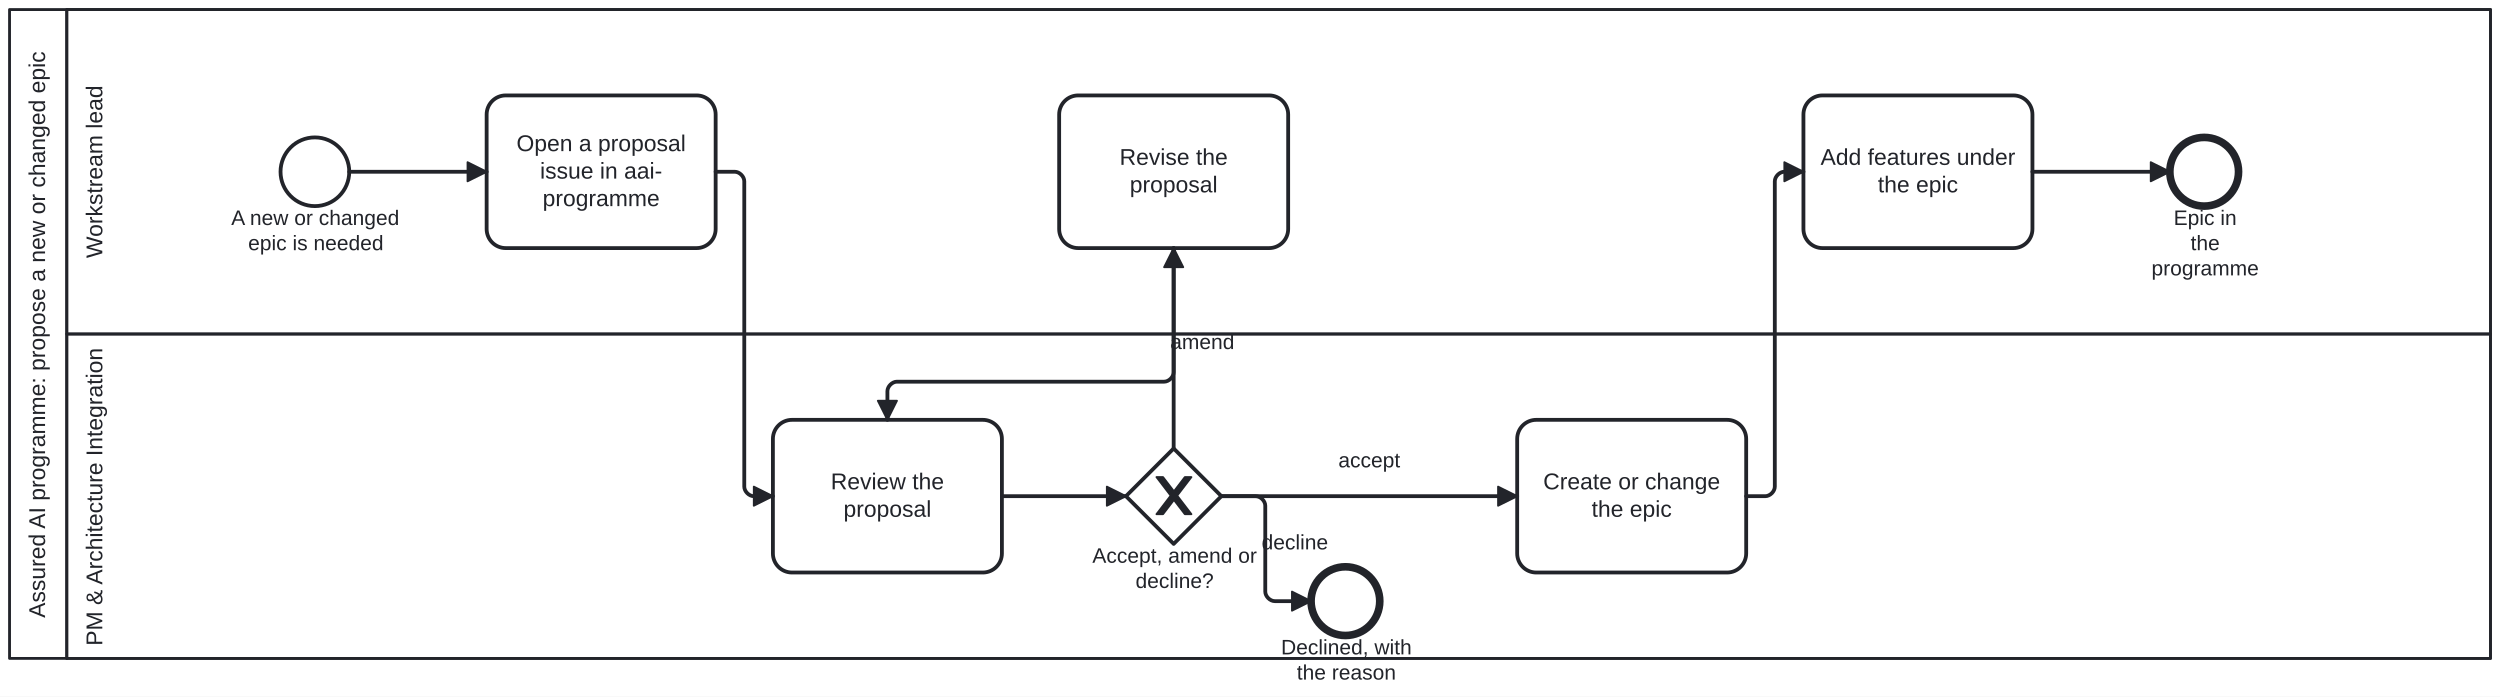
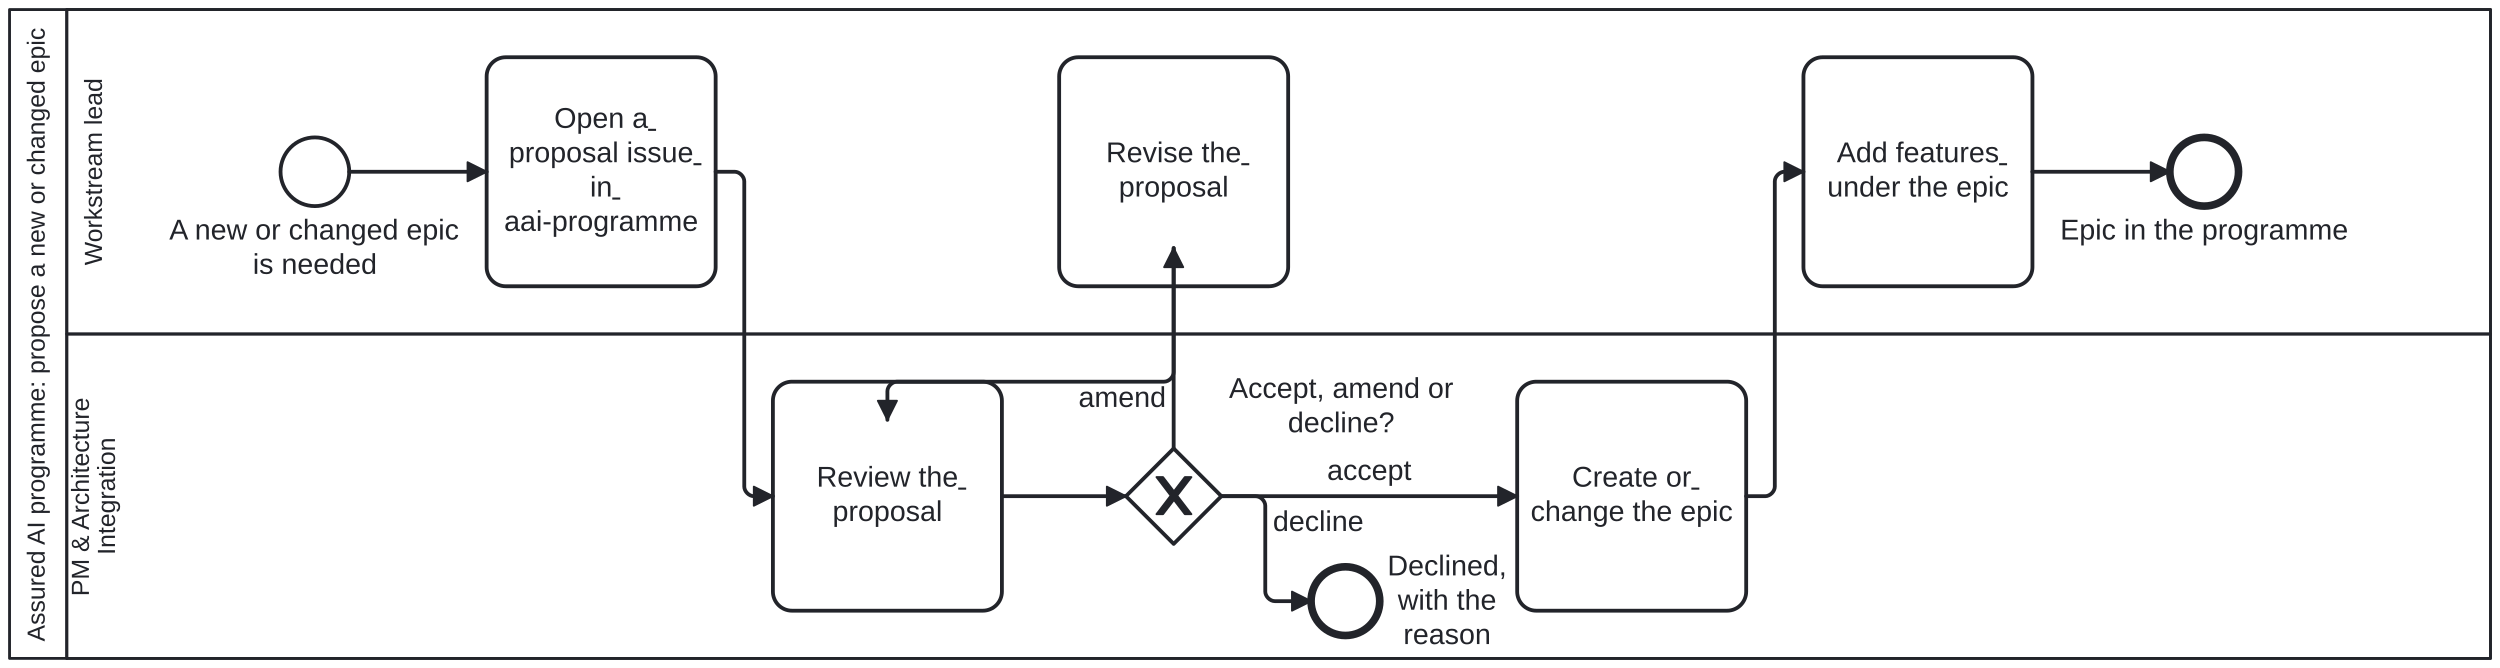
- <svg xmlns="http://www.w3.org/2000/svg" width="100%" style="max-width:100%;height:auto" viewBox="155 75 1310 365" version="1.1">
-   <rect x="155" y="75" width="1310" height="365" fill="#ffffff" />
+ <svg xmlns="http://www.w3.org/2000/svg" width="100%" style="max-width:100%;height:auto" viewBox="155 75 1310 350" version="1.1">
+   <style>.fa-task-link,.fa-subprocess-link{cursor:pointer}.fa-task-link text{text-decoration:underline}.fa-task-link:focus-visible,.fa-subprocess-link:focus-visible{outline:2px solid #2563eb;outline-offset:2px}.fa-subprocess-link:hover rect:not(.fa-link-hit),.fa-subprocess-link:focus-visible rect:not(.fa-link-hit){stroke-width:2.5px}</style>
+   <rect x="155" y="75" width="1310" height="350" fill="#ffffff" />
  <g class="djs-group">
    <g class="djs-element djs-shape" data-element-id="Participant_AAI_Epic" style="display: block;" transform="matrix(1 0 0 1 160 80)">
      <g class="djs-visual">
        <rect x="0" y="0" width="1300" height="340" rx="0" ry="0" style="stroke-linecap: round; stroke-linejoin: round; stroke: rgb(34, 36, 42); stroke-width: 1.5px; fill: white; fill-opacity: 0.95;" />
        <path style="fill: none; stroke-linecap: round; stroke-linejoin: round; stroke: rgb(34, 36, 42); stroke-width: 1.5px;" d="M30,0L30,340" />
-         <text lineHeight="1.2" class="djs-label" style="font-family: Arial, sans-serif; font-size: 12px; font-weight: normal; fill: rgb(34, 36, 42);" transform="matrix(-1.83697e-16 -1 1 -1.83697e-16 0 340)">
-           <tspan x="21.251" y="18.6">Assured AI programme: propose a new or changed epic</tspan>
+         <text lineHeight="1.05" class="djs-label" transform="matrix(-1.83697e-16 -1 1 -1.83697e-16 0 340)" style="font-family: Arial, sans-serif; font-size: 13px; font-weight: normal; fill: rgb(34, 36, 42);">
+           <tspan x="8.855" y="18.413">Assured AI programme: propose a new or changed epic</tspan>
        </text>
      </g>
      <rect class="djs-hit djs-hit-all" x="0" y="0" width="1300" height="340" style="fill: none; stroke-opacity: 0; stroke: white; stroke-width: 15px;" />
    </g>
    <g class="djs-children">
      <g class="djs-group">
        <g class="djs-element djs-shape" data-element-id="Lane_PM" style="display: block;" transform="matrix(1 0 0 1 190 250)">
          <g class="djs-visual">
            <rect x="0" y="0" width="1270" height="170" rx="0" ry="0" style="stroke-linecap: round; stroke-linejoin: round; stroke: rgb(34, 36, 42); stroke-width: 1.5px; fill: white; fill-opacity: 0.25;" />
-             <text lineHeight="1.2" class="djs-label" style="font-family: Arial, sans-serif; font-size: 12px; font-weight: normal; fill: rgb(34, 36, 42);" transform="matrix(-1.83697e-16 -1 1 -1.83697e-16 0 170)">
-               <tspan x="6.631" y="18.6">PM &amp; Architecture Integration</tspan>
+             <text lineHeight="1.05" class="djs-label" transform="matrix(-1.83697e-16 -1 1 -1.83697e-16 0 170)" style="font-family: Arial, sans-serif; font-size: 13px; font-weight: normal; fill: rgb(34, 36, 42);">
+               <tspan x="32.622" y="11.588">PM &amp; Architecture</tspan>
+               <tspan x="54.284" y="25.238">Integration</tspan>
            </text>
          </g>
          <rect class="djs-hit djs-hit-all" x="0" y="0" width="1270" height="170" style="fill: none; stroke-opacity: 0; stroke: white; stroke-width: 15px;" />
        </g>
      </g>
      <g class="djs-group">
        <g class="djs-element djs-shape" data-element-id="Lane_Lead" style="display: block;" transform="matrix(1 0 0 1 190 80)">
          <g class="djs-visual">
            <rect x="0" y="0" width="1270" height="170" rx="0" ry="0" style="stroke-linecap: round; stroke-linejoin: round; stroke: rgb(34, 36, 42); stroke-width: 1.5px; fill: white; fill-opacity: 0.25;" />
-             <text lineHeight="1.2" class="djs-label" style="font-family: Arial, sans-serif; font-size: 12px; font-weight: normal; fill: rgb(34, 36, 42);" transform="matrix(-1.83697e-16 -1 1 -1.83697e-16 0 170)">
-               <tspan x="39.763" y="18.6">Workstream lead</tspan>
+             <text lineHeight="1.05" class="djs-label" transform="matrix(-1.83697e-16 -1 1 -1.83697e-16 0 170)" style="font-family: Arial, sans-serif; font-size: 13px; font-weight: normal; fill: rgb(34, 36, 42);">
+               <tspan x="35.993" y="18.413">Workstream lead</tspan>
            </text>
          </g>
          <rect class="djs-hit djs-hit-all" x="0" y="0" width="1270" height="170" style="fill: none; stroke-opacity: 0; stroke: white; stroke-width: 15px;" />
        </g>
      </g>
      <g class="djs-group">
        <g class="djs-element djs-shape" data-element-id="Start_AAI_Epic" style="display: block;" transform="matrix(1 0 0 1 302 147)">
          <g class="djs-visual">
            <circle cx="18" cy="18" r="18" style="stroke-linecap: round; stroke-linejoin: round; stroke: rgb(34, 36, 42); stroke-width: 2px; fill: white; fill-opacity: 0.95;" />
          </g>
          <rect class="djs-hit djs-hit-all" x="0" y="0" width="36" height="36" style="fill: none; stroke-opacity: 0; stroke: white; stroke-width: 15px;" />
        </g>
      </g>
      <g class="djs-group">
-         <g class="djs-element djs-shape" data-element-id="Start_AAI_Epic_label" style="display: block;" transform="matrix(1 0 0 1 276 183)">
-           <g class="djs-visual">
-             <text lineHeight="1.2" class="djs-label" style="font-family: Arial, sans-serif; font-size: 11px; font-weight: normal; fill: rgb(34, 36, 42);">
-               <tspan x="0.164" y="9.9">A new or changed</tspan>
-               <tspan x="9.029" y="23.1">epic is needed</tspan>
-             </text>
-           </g>
-           <rect class="djs-hit djs-hit-all" x="0" y="0" width="89" height="27" style="fill: none; stroke-opacity: 0; stroke: white; stroke-width: 15px;" />
-         </g>
-       </g>
-       <g class="djs-group">
-         <g class="djs-element djs-shape" data-element-id="A_Propose" style="display: block;" transform="matrix(1 0 0 1 410 125)">
-           <g class="djs-visual">
-             <rect x="0" y="0" width="120" height="80" rx="10" ry="10" style="stroke-linecap: round; stroke-linejoin: round; stroke: rgb(34, 36, 42); stroke-width: 2px; fill: white; fill-opacity: 0.95;" />
-             <text lineHeight="1.2" class="djs-label" style="font-family: Arial, sans-serif; font-size: 12px; font-weight: normal; fill: rgb(34, 36, 42);">
-               <tspan x="15.636" y="29.2">Open a proposal </tspan>
-               <tspan x="27.984" y="43.6">issue in aai-</tspan>
-               <tspan x="29.323" y="58">programme</tspan>
-             </text>
-           </g>
-           <rect class="djs-hit djs-hit-all" x="0" y="0" width="120" height="80" style="fill: none; stroke-opacity: 0; stroke: white; stroke-width: 15px;" />
-         </g>
-       </g>
-       <g class="djs-group">
-         <g class="djs-element djs-shape" data-element-id="A_Review" style="display: block;" transform="matrix(1 0 0 1 560 295)">
-           <g class="djs-visual">
-             <rect x="0" y="0" width="120" height="80" rx="10" ry="10" style="stroke-linecap: round; stroke-linejoin: round; stroke: rgb(34, 36, 42); stroke-width: 2px; fill: white; fill-opacity: 0.95;" />
-             <text lineHeight="1.2" class="djs-label" style="font-family: Arial, sans-serif; font-size: 12px; font-weight: normal; fill: rgb(34, 36, 42);">
-               <tspan x="30.319" y="36.4">Review the </tspan>
-               <tspan x="36.984" y="50.8">proposal</tspan>
-             </text>
-           </g>
-           <rect class="djs-hit djs-hit-all" x="0" y="0" width="120" height="80" style="fill: none; stroke-opacity: 0; stroke: white; stroke-width: 15px;" />
+         <g class="djs-element djs-shape" data-element-id="Start_AAI_Epic_label" style="display: block;" transform="matrix(1 0 0 1 224.1094 187)">
+           <g class="djs-visual">
+             <text lineHeight="1.2" class="djs-label" style="font-family: Arial, sans-serif; font-size: 15px; font-weight: normal; fill: rgb(34, 36, 42);">
+               <tspan x="19.591" y="13.5">A new or changed epic</tspan>
+               <tspan x="63.364" y="31.5">is needed</tspan>
+             </text>
+           </g>
+           <rect class="djs-hit djs-hit-all" x="0" y="0" width="191.781" height="36" style="fill: none; stroke-opacity: 0; stroke: white; stroke-width: 15px;" />
+         </g>
+       </g>
+       <g class="djs-group">
+         <g class="djs-element djs-shape" data-element-id="A_Propose" style="display: block;" transform="matrix(1 0 0 1 410 105)">
+           <g class="djs-visual">
+             <rect x="0" y="0" width="120" height="120" rx="10" ry="10" style="stroke-linecap: round; stroke-linejoin: round; stroke: rgb(34, 36, 42); stroke-width: 2px; fill: white; fill-opacity: 0.95;" />
+             <a class="fa-task-link" href="../../../en/cat-harness/processes/epic-proposal.html#step-A_Propose" target="_top" aria-label="Open step: Open a proposal issue in aai-programme">
+               <text lineHeight="1.2" class="djs-label" transform="translate(0 23.5)" style="font-family: Arial, sans-serif; font-size: 15px; font-weight: normal; fill: rgb(34, 36, 42);">
+                 <tspan x="35.398" y="13.5">Open a</tspan>
+                 <tspan x="11.638" y="31.5">proposal issue</tspan>
+                 <tspan x="54.163" y="49.5">in</tspan>
+                 <tspan x="9.148" y="67.5">aai-programme</tspan>
+               </text>
+             </a>
+           </g>
+           <rect class="djs-hit djs-hit-all" x="0" y="0" width="120" height="120" style="fill: none; stroke-opacity: 0; stroke: white; stroke-width: 15px;" />
+         </g>
+       </g>
+       <g class="djs-group">
+         <g class="djs-element djs-shape" data-element-id="A_Review" style="display: block;" transform="matrix(1 0 0 1 560 275)">
+           <g class="djs-visual">
+             <rect x="0" y="0" width="120" height="120" rx="10" ry="10" style="stroke-linecap: round; stroke-linejoin: round; stroke: rgb(34, 36, 42); stroke-width: 2px; fill: white; fill-opacity: 0.95;" />
+             <a class="fa-task-link" href="../../../en/cat-harness/processes/epic-proposal.html#step-A_Review" target="_top" aria-label="Open step: Review the proposal">
+               <text lineHeight="1.2" class="djs-label" transform="translate(0 41.5)" style="font-family: Arial, sans-serif; font-size: 15px; font-weight: normal; fill: rgb(34, 36, 42);">
+                 <tspan x="22.899" y="13.5">Review the</tspan>
+                 <tspan x="31.23" y="31.5">proposal</tspan>
+               </text>
+             </a>
+           </g>
+           <rect class="djs-hit djs-hit-all" x="0" y="0" width="120" height="120" style="fill: none; stroke-opacity: 0; stroke: white; stroke-width: 15px;" />
        </g>
      </g>
      <g class="djs-group">
        <g class="djs-element djs-shape" data-element-id="GW_Decision" style="display: block;" transform="matrix(1 0 0 1 745 310)">
          <g class="djs-visual">
            <polygon points="25,0 50,25 25,50 0,25" style="stroke-linecap: round; stroke-linejoin: round; stroke: rgb(34, 36, 42); stroke-width: 2px; fill: white; fill-opacity: 0.95;" />
            <path d="m 16,15 7.429,9.714 -7.429,9.714 3.429,0 5.714,-7.464 5.714,7.464 3.429,0 -7.429,-9.714 7.429,-9.714 -3.429,0 -5.714,7.464 -5.714,-7.464 -3.429,0 z" style="fill: rgb(34, 36, 42); stroke-linecap: round; stroke-linejoin: round; stroke: rgb(34, 36, 42); stroke-width: 1px;" />
          </g>
          <rect class="djs-hit djs-hit-all" x="0" y="0" width="50" height="50" style="fill: none; stroke-opacity: 0; stroke: white; stroke-width: 15px;" />
        </g>
      </g>
      <g class="djs-group">
-         <g class="djs-element djs-shape" data-element-id="GW_Decision_label" style="display: block;" transform="matrix(1 0 0 1 727 360)">
-           <g class="djs-visual">
-             <text lineHeight="1.2" class="djs-label" style="font-family: Arial, sans-serif; font-size: 11px; font-weight: normal; fill: rgb(34, 36, 42);">
-               <tspan x="0.394" y="9.9">Accept, amend or</tspan>
-               <tspan x="23.012" y="23.1">decline?</tspan>
-             </text>
-           </g>
-           <rect class="djs-hit djs-hit-all" x="0" y="0" width="87" height="27" style="fill: none; stroke-opacity: 0; stroke: white; stroke-width: 15px;" />
-         </g>
-       </g>
-       <g class="djs-group">
-         <g class="djs-element djs-shape" data-element-id="A_Revise" style="display: block;" transform="matrix(1 0 0 1 710 125)">
-           <g class="djs-visual">
-             <rect x="0" y="0" width="120" height="80" rx="10" ry="10" style="stroke-linecap: round; stroke-linejoin: round; stroke: rgb(34, 36, 42); stroke-width: 2px; fill: white; fill-opacity: 0.95;" />
-             <text lineHeight="1.2" class="djs-label" style="font-family: Arial, sans-serif; font-size: 12px; font-weight: normal; fill: rgb(34, 36, 42);">
-               <tspan x="31.652" y="36.4">Revise the </tspan>
-               <tspan x="36.984" y="50.8">proposal</tspan>
-             </text>
-           </g>
-           <rect class="djs-hit djs-hit-all" x="0" y="0" width="120" height="80" style="fill: none; stroke-opacity: 0; stroke: white; stroke-width: 15px;" />
-         </g>
-       </g>
-       <g class="djs-group">
-         <g class="djs-element djs-shape" data-element-id="A_Create" style="display: block;" transform="matrix(1 0 0 1 950 295)">
-           <g class="djs-visual">
-             <rect x="0" y="0" width="120" height="80" rx="10" ry="10" style="stroke-linecap: round; stroke-linejoin: round; stroke: rgb(34, 36, 42); stroke-width: 2px; fill: white; fill-opacity: 0.95;" />
-             <text lineHeight="1.2" class="djs-label" style="font-family: Arial, sans-serif; font-size: 12px; font-weight: normal; fill: rgb(34, 36, 42);">
-               <tspan x="13.638" y="36.4">Create or change </tspan>
-               <tspan x="38.985" y="50.8">the epic</tspan>
-             </text>
-           </g>
-           <rect class="djs-hit djs-hit-all" x="0" y="0" width="120" height="80" style="fill: none; stroke-opacity: 0; stroke: white; stroke-width: 15px;" />
-         </g>
-       </g>
-       <g class="djs-group">
-         <g class="djs-element djs-shape" data-element-id="A_Features" style="display: block;" transform="matrix(1 0 0 1 1100 125)">
-           <g class="djs-visual">
-             <rect x="0" y="0" width="120" height="80" rx="10" ry="10" style="stroke-linecap: round; stroke-linejoin: round; stroke: rgb(34, 36, 42); stroke-width: 2px; fill: white; fill-opacity: 0.95;" />
-             <text lineHeight="1.2" class="djs-label" style="font-family: Arial, sans-serif; font-size: 12px; font-weight: normal; fill: rgb(34, 36, 42);">
-               <tspan x="8.965" y="36.4">Add features under </tspan>
-               <tspan x="38.985" y="50.8">the epic</tspan>
-             </text>
-           </g>
-           <rect class="djs-hit djs-hit-all" x="0" y="0" width="120" height="80" style="fill: none; stroke-opacity: 0; stroke: white; stroke-width: 15px;" />
+         <g class="djs-element djs-shape" data-element-id="GW_Decision_label" style="display: block;" transform="matrix(1 0 0 1 779 270)">
+           <g class="djs-visual">
+             <text lineHeight="1.2" class="djs-label" style="font-family: Arial, sans-serif; font-size: 15px; font-weight: normal; fill: rgb(34, 36, 42);">
+               <tspan x="20.001" y="13.5">Accept, amend or</tspan>
+               <tspan x="50.843" y="31.5">decline?</tspan>
+             </text>
+           </g>
+           <rect class="djs-hit djs-hit-all" x="0" y="0" width="157.562" height="36" style="fill: none; stroke-opacity: 0; stroke: white; stroke-width: 15px;" />
+         </g>
+       </g>
+       <g class="djs-group">
+         <g class="djs-element djs-shape" data-element-id="A_Revise" style="display: block;" transform="matrix(1 0 0 1 710 105)">
+           <g class="djs-visual">
+             <rect x="0" y="0" width="120" height="120" rx="10" ry="10" style="stroke-linecap: round; stroke-linejoin: round; stroke: rgb(34, 36, 42); stroke-width: 2px; fill: white; fill-opacity: 0.95;" />
+             <a class="fa-task-link" href="../../../en/cat-harness/processes/epic-proposal.html#step-A_Revise" target="_top" aria-label="Open step: Revise the proposal">
+               <text lineHeight="1.2" class="djs-label" transform="translate(0 41.5)" style="font-family: Arial, sans-serif; font-size: 15px; font-weight: normal; fill: rgb(34, 36, 42);">
+                 <tspan x="24.565" y="13.5">Revise the</tspan>
+                 <tspan x="31.23" y="31.5">proposal</tspan>
+               </text>
+             </a>
+           </g>
+           <rect class="djs-hit djs-hit-all" x="0" y="0" width="120" height="120" style="fill: none; stroke-opacity: 0; stroke: white; stroke-width: 15px;" />
+         </g>
+       </g>
+       <g class="djs-group">
+         <g class="djs-element djs-shape" data-element-id="A_Create" style="display: block;" transform="matrix(1 0 0 1 950 275)">
+           <g class="djs-visual">
+             <rect x="0" y="0" width="120" height="120" rx="10" ry="10" style="stroke-linecap: round; stroke-linejoin: round; stroke: rgb(34, 36, 42); stroke-width: 2px; fill: white; fill-opacity: 0.95;" />
+             <a class="fa-task-link" href="../../../en/cat-harness/processes/epic-proposal.html#step-A_Create" target="_top" aria-label="Open step: Create or change the epic">
+               <text lineHeight="1.2" class="djs-label" transform="translate(0 41.5)" style="font-family: Arial, sans-serif; font-size: 15px; font-weight: normal; fill: rgb(34, 36, 42);">
+                 <tspan x="28.737" y="13.5">Create or</tspan>
+                 <tspan x="7.042" y="31.5">change the epic</tspan>
+               </text>
+             </a>
+           </g>
+           <rect class="djs-hit djs-hit-all" x="0" y="0" width="120" height="120" style="fill: none; stroke-opacity: 0; stroke: white; stroke-width: 15px;" />
+         </g>
+       </g>
+       <g class="djs-group">
+         <g class="djs-element djs-shape" data-element-id="A_Features" style="display: block;" transform="matrix(1 0 0 1 1100 105)">
+           <g class="djs-visual">
+             <rect x="0" y="0" width="120" height="120" rx="10" ry="10" style="stroke-linecap: round; stroke-linejoin: round; stroke: rgb(34, 36, 42); stroke-width: 2px; fill: white; fill-opacity: 0.95;" />
+             <a class="fa-task-link" href="../../../en/cat-harness/processes/epic-proposal.html#step-A_Features" target="_top" aria-label="Open step: Add features under the epic">
+               <text lineHeight="1.2" class="djs-label" transform="translate(0 41.5)" style="font-family: Arial, sans-serif; font-size: 15px; font-weight: normal; fill: rgb(34, 36, 42);">
+                 <tspan x="17.472" y="13.5">Add features</tspan>
+                 <tspan x="12.466" y="31.5">under the epic</tspan>
+               </text>
+             </a>
+           </g>
+           <rect class="djs-hit djs-hit-all" x="0" y="0" width="120" height="120" style="fill: none; stroke-opacity: 0; stroke: white; stroke-width: 15px;" />
        </g>
      </g>
      <g class="djs-group">
        <g class="djs-element djs-shape" data-element-id="End_AAI_Epic" style="display: block;" transform="matrix(1 0 0 1 1292 147)">
          <g class="djs-visual">
            <circle cx="18" cy="18" r="18" style="stroke-linecap: round; stroke-linejoin: round; stroke: rgb(34, 36, 42); stroke-width: 4px; fill: white; fill-opacity: 0.95;" />
          </g>
          <rect class="djs-hit djs-hit-all" x="0" y="0" width="36" height="36" style="fill: none; stroke-opacity: 0; stroke: white; stroke-width: 15px;" />
        </g>
      </g>
      <g class="djs-group">
-         <g class="djs-element djs-shape" data-element-id="End_AAI_Epic_label" style="display: block;" transform="matrix(1 0 0 1 1282 183)">
-           <g class="djs-visual">
-             <text lineHeight="1.2" class="djs-label" style="font-family: Arial, sans-serif; font-size: 11px; font-weight: normal; fill: rgb(34, 36, 42);">
-               <tspan x="11.992" y="9.9">Epic in </tspan>
-               <tspan x="20.854" y="23.1">the </tspan>
-               <tspan x="0.38" y="36.3">programme</tspan>
-             </text>
-           </g>
-           <rect class="djs-hit djs-hit-all" x="0" y="0" width="57" height="27" style="fill: none; stroke-opacity: 0; stroke: white; stroke-width: 15px;" />
+         <g class="djs-element djs-shape" data-element-id="End_AAI_Epic_label" style="display: block;" transform="matrix(1 0 0 1 1214.547 187)">
+           <g class="djs-visual">
+             <text lineHeight="1.2" class="djs-label" style="font-family: Arial, sans-serif; font-size: 15px; font-weight: normal; fill: rgb(34, 36, 42);">
+               <tspan x="20.003" y="13.5">Epic in the programme</tspan>
+             </text>
+           </g>
+           <rect class="djs-hit djs-hit-all" x="0" y="0" width="190.906" height="18" style="fill: none; stroke-opacity: 0; stroke: white; stroke-width: 15px;" />
        </g>
      </g>
      <g class="djs-group">
        <g class="djs-element djs-shape" data-element-id="End_StopDeclined" style="display: block;" transform="matrix(1 0 0 1 842 372)">
          <g class="djs-visual">
            <circle cx="18" cy="18" r="18" style="stroke-linecap: round; stroke-linejoin: round; stroke: rgb(34, 36, 42); stroke-width: 4px; fill: white; fill-opacity: 0.95;" />
          </g>
          <rect class="djs-hit djs-hit-all" x="0" y="0" width="36" height="36" style="fill: none; stroke-opacity: 0; stroke: white; stroke-width: 15px;" />
        </g>
      </g>
      <g class="djs-group">
-         <g class="djs-element djs-shape" data-element-id="End_StopDeclined_label" style="display: block;" transform="matrix(1 0 0 1 817 408)">
-           <g class="djs-visual">
-             <text lineHeight="1.2" class="djs-label" style="font-family: Arial, sans-serif; font-size: 11px; font-weight: normal; fill: rgb(34, 36, 42);">
-               <tspan x="9.262" y="9.9">Declined, with </tspan>
-               <tspan x="17.509" y="23.1">the reason</tspan>
-             </text>
-           </g>
-           <rect class="djs-hit djs-hit-all" x="0" y="0" width="87" height="27" style="fill: none; stroke-opacity: 0; stroke: white; stroke-width: 15px;" />
+         <g class="djs-element djs-shape" data-element-id="End_StopDeclined_label" style="display: block;" transform="matrix(1 0 0 1 862 363)">
+           <g class="djs-visual">
+             <text lineHeight="1.2" class="djs-label" style="font-family: Arial, sans-serif; font-size: 15px; font-weight: normal; fill: rgb(34, 36, 42);">
+               <tspan x="20.006" y="13.5">Declined,</tspan>
+               <tspan x="25.426" y="31.5">with the</tspan>
+               <tspan x="28.341" y="49.5">reason</tspan>
+             </text>
+           </g>
+           <rect class="djs-hit djs-hit-all" x="0" y="0" width="102.547" height="54" style="fill: none; stroke-opacity: 0; stroke: white; stroke-width: 15px;" />
        </g>
      </g>
      <g class="djs-group">
        <g class="djs-element djs-connection" data-element-id="SF_AAI_Epic_1" style="display: block;">
          <g class="djs-visual">
            <defs>
              <marker id="folio-marker-1" viewBox="0 0 20 20" refX="11" refY="10" markerWidth="10" markerHeight="10" orient="auto">
                <path d="M 1 5 L 11 10 L 1 15 Z" style="stroke-linecap: round; stroke-linejoin: round; stroke: rgb(34, 36, 42); stroke-width: 1px; fill: rgb(34, 36, 42);" />
              </marker>
            </defs>
            <path data-corner-radius="5" style="fill: none; stroke-linecap: round; stroke-linejoin: round; stroke: rgb(34, 36, 42); stroke-width: 2px; marker-end: url('#folio-marker-1');" d="M338,165L410,165" />
          </g>
          <path d="M338,165L410,165" class="djs-hit djs-hit-stroke" style="fill: none; stroke-opacity: 0; stroke: white; stroke-width: 15px;" />
        </g>
      </g>
      <g class="djs-group">
        <g class="djs-element djs-connection" data-element-id="SF_AAI_Epic_2" style="display: block;">
          <g class="djs-visual">
            <defs>
              <marker id="folio-marker-2" viewBox="0 0 20 20" refX="11" refY="10" markerWidth="10" markerHeight="10" orient="auto">
                <path d="M 1 5 L 11 10 L 1 15 Z" style="stroke-linecap: round; stroke-linejoin: round; stroke: rgb(34, 36, 42); stroke-width: 1px; fill: rgb(34, 36, 42);" />
              </marker>
            </defs>
            <path data-corner-radius="5" style="fill: none; stroke-linecap: round; stroke-linejoin: round; stroke: rgb(34, 36, 42); stroke-width: 2px; marker-end: url('#folio-marker-2');" d="M530,165L540,165C542.5,165,545,167.5,545,170L545,330C545,332.5,547.5,335,550,335L560,335" />
          </g>
          <path d="M530,165L545,165L545,335L560,335" class="djs-hit djs-hit-stroke" style="fill: none; stroke-opacity: 0; stroke: white; stroke-width: 15px;" />
        </g>
      </g>
      <g class="djs-group">
        <g class="djs-element djs-connection" data-element-id="SF_AAI_Epic_3" style="display: block;">
          <g class="djs-visual">
            <defs>
              <marker id="folio-marker-3" viewBox="0 0 20 20" refX="11" refY="10" markerWidth="10" markerHeight="10" orient="auto">
                <path d="M 1 5 L 11 10 L 1 15 Z" style="stroke-linecap: round; stroke-linejoin: round; stroke: rgb(34, 36, 42); stroke-width: 1px; fill: rgb(34, 36, 42);" />
              </marker>
            </defs>
            <path data-corner-radius="5" style="fill: none; stroke-linecap: round; stroke-linejoin: round; stroke: rgb(34, 36, 42); stroke-width: 2px; marker-end: url('#folio-marker-3');" d="M680,335L745,335" />
          </g>
          <path d="M680,335L745,335" class="djs-hit djs-hit-stroke" style="fill: none; stroke-opacity: 0; stroke: white; stroke-width: 15px;" />
        </g>
      </g>
      <g class="djs-group">
        <g class="djs-element djs-connection" data-element-id="SF_AAI_Epic_4" style="display: block;">
          <g class="djs-visual">
            <defs>
              <marker id="folio-marker-4" viewBox="0 0 20 20" refX="11" refY="10" markerWidth="10" markerHeight="10" orient="auto">
                <path d="M 1 5 L 11 10 L 1 15 Z" style="stroke-linecap: round; stroke-linejoin: round; stroke: rgb(34, 36, 42); stroke-width: 1px; fill: rgb(34, 36, 42);" />
              </marker>
            </defs>
            <path data-corner-radius="5" style="fill: none; stroke-linecap: round; stroke-linejoin: round; stroke: rgb(34, 36, 42); stroke-width: 2px; marker-end: url('#folio-marker-4');" d="M770,310L770,205" />
          </g>
          <path d="M770,310L770,205" class="djs-hit djs-hit-stroke" style="fill: none; stroke-opacity: 0; stroke: white; stroke-width: 15px;" />
        </g>
      </g>
      <g class="djs-group">
-         <g class="djs-element djs-shape" data-element-id="SF_AAI_Epic_4_label" style="display: block;" transform="matrix(1 0 0 1 768 248)">
-           <g class="djs-visual">
-             <text lineHeight="1.2" class="djs-label" style="font-family: Arial, sans-serif; font-size: 11px; font-weight: normal; fill: rgb(34, 36, 42);">
-               <tspan x="0.183" y="9.9">amend</tspan>
-             </text>
-           </g>
-           <rect class="djs-hit djs-hit-all" x="0" y="0" width="34" height="14" style="fill: none; stroke-opacity: 0; stroke: white; stroke-width: 15px;" />
+         <g class="djs-element djs-shape" data-element-id="SF_AAI_Epic_4_label" style="display: block;" transform="matrix(1 0 0 1 700.125 274.75)">
+           <g class="djs-visual">
+             <text lineHeight="1.2" class="djs-label" style="font-family: Arial, sans-serif; font-size: 15px; font-weight: normal; fill: rgb(34, 36, 42);">
+               <tspan x="20.005" y="13.5">amend</tspan>
+             </text>
+           </g>
+           <rect class="djs-hit djs-hit-all" x="0" y="0" width="85.875" height="18" style="fill: none; stroke-opacity: 0; stroke: white; stroke-width: 15px;" />
        </g>
      </g>
      <g class="djs-group">
        <g class="djs-element djs-connection" data-element-id="SF_AAI_Epic_5" style="display: block;">
          <g class="djs-visual">
            <defs>
              <marker id="folio-marker-5" viewBox="0 0 20 20" refX="11" refY="10" markerWidth="10" markerHeight="10" orient="auto">
                <path d="M 1 5 L 11 10 L 1 15 Z" style="stroke-linecap: round; stroke-linejoin: round; stroke: rgb(34, 36, 42); stroke-width: 1px; fill: rgb(34, 36, 42);" />
              </marker>
            </defs>
            <path data-corner-radius="5" style="fill: none; stroke-linecap: round; stroke-linejoin: round; stroke: rgb(34, 36, 42); stroke-width: 2px; marker-end: url('#folio-marker-5');" d="M770,205L770,270C770,272.5,767.5,275,765,275L625,275C622.5,275,620,277.5,620,280L620,295" />
          </g>
          <path d="M770,205L770,275L620,275L620,295" class="djs-hit djs-hit-stroke" style="fill: none; stroke-opacity: 0; stroke: white; stroke-width: 15px;" />
        </g>
      </g>
      <g class="djs-group">
        <g class="djs-element djs-connection" data-element-id="SF_AAI_Epic_6" style="display: block;">
          <g class="djs-visual">
            <defs>
              <marker id="folio-marker-6" viewBox="0 0 20 20" refX="11" refY="10" markerWidth="10" markerHeight="10" orient="auto">
                <path d="M 1 5 L 11 10 L 1 15 Z" style="stroke-linecap: round; stroke-linejoin: round; stroke: rgb(34, 36, 42); stroke-width: 1px; fill: rgb(34, 36, 42);" />
              </marker>
            </defs>
            <path data-corner-radius="5" style="fill: none; stroke-linecap: round; stroke-linejoin: round; stroke: rgb(34, 36, 42); stroke-width: 2px; marker-end: url('#folio-marker-6');" d="M795,335L950,335" />
          </g>
          <path d="M795,335L950,335" class="djs-hit djs-hit-stroke" style="fill: none; stroke-opacity: 0; stroke: white; stroke-width: 15px;" />
        </g>
      </g>
      <g class="djs-group">
-         <g class="djs-element djs-shape" data-element-id="SF_AAI_Epic_6_label" style="display: block;" transform="matrix(1 0 0 1 856 310)">
-           <g class="djs-visual">
-             <text lineHeight="1.2" class="djs-label" style="font-family: Arial, sans-serif; font-size: 11px; font-weight: normal; fill: rgb(34, 36, 42);">
-               <tspan x="0.295" y="9.9">accept</tspan>
-             </text>
-           </g>
-           <rect class="djs-hit djs-hit-all" x="0" y="0" width="33" height="14" style="fill: none; stroke-opacity: 0; stroke: white; stroke-width: 15px;" />
+         <g class="djs-element djs-shape" data-element-id="SF_AAI_Epic_6_label" style="display: block;" transform="matrix(1 0 0 1 830.3984 313)">
+           <g class="djs-visual">
+             <text lineHeight="1.2" class="djs-label" style="font-family: Arial, sans-serif; font-size: 15px; font-weight: normal; fill: rgb(34, 36, 42);">
+               <tspan x="20.004" y="13.5">accept</tspan>
+             </text>
+           </g>
+           <rect class="djs-hit djs-hit-all" x="0" y="0" width="84.203" height="18" style="fill: none; stroke-opacity: 0; stroke: white; stroke-width: 15px;" />
        </g>
      </g>
      <g class="djs-group">
        <g class="djs-element djs-connection" data-element-id="SF_AAI_Epic_7" style="display: block;">
          <g class="djs-visual">
            <defs>
              <marker id="folio-marker-7" viewBox="0 0 20 20" refX="11" refY="10" markerWidth="10" markerHeight="10" orient="auto">
                <path d="M 1 5 L 11 10 L 1 15 Z" style="stroke-linecap: round; stroke-linejoin: round; stroke: rgb(34, 36, 42); stroke-width: 1px; fill: rgb(34, 36, 42);" />
              </marker>
            </defs>
            <path data-corner-radius="5" style="fill: none; stroke-linecap: round; stroke-linejoin: round; stroke: rgb(34, 36, 42); stroke-width: 2px; marker-end: url('#folio-marker-7');" d="M1070,335L1080,335C1082.5,335,1085,332.5,1085,330L1085,170C1085,167.5,1087.5,165,1090,165L1100,165" />
          </g>
          <path d="M1070,335L1085,335L1085,165L1100,165" class="djs-hit djs-hit-stroke" style="fill: none; stroke-opacity: 0; stroke: white; stroke-width: 15px;" />
        </g>
      </g>
      <g class="djs-group">
        <g class="djs-element djs-connection" data-element-id="SF_AAI_Epic_8" style="display: block;">
          <g class="djs-visual">
            <defs>
              <marker id="folio-marker-8" viewBox="0 0 20 20" refX="11" refY="10" markerWidth="10" markerHeight="10" orient="auto">
                <path d="M 1 5 L 11 10 L 1 15 Z" style="stroke-linecap: round; stroke-linejoin: round; stroke: rgb(34, 36, 42); stroke-width: 1px; fill: rgb(34, 36, 42);" />
              </marker>
            </defs>
            <path data-corner-radius="5" style="fill: none; stroke-linecap: round; stroke-linejoin: round; stroke: rgb(34, 36, 42); stroke-width: 2px; marker-end: url('#folio-marker-8');" d="M1220,165L1292,165" />
          </g>
          <path d="M1220,165L1292,165" class="djs-hit djs-hit-stroke" style="fill: none; stroke-opacity: 0; stroke: white; stroke-width: 15px;" />
        </g>
      </g>
      <g class="djs-group">
        <g class="djs-element djs-connection" data-element-id="SF_AAI_Epic_9" style="display: block;">
          <g class="djs-visual">
            <defs>
              <marker id="folio-marker-9" viewBox="0 0 20 20" refX="11" refY="10" markerWidth="10" markerHeight="10" orient="auto">
                <path d="M 1 5 L 11 10 L 1 15 Z" style="stroke-linecap: round; stroke-linejoin: round; stroke: rgb(34, 36, 42); stroke-width: 1px; fill: rgb(34, 36, 42);" />
              </marker>
            </defs>
            <path data-corner-radius="5" style="fill: none; stroke-linecap: round; stroke-linejoin: round; stroke: rgb(34, 36, 42); stroke-width: 2px; marker-end: url('#folio-marker-9');" d="M795,335L813,335C815.5,335,818,337.5,818,340L818,385C818,387.5,820.5,390,823,390L842,390" />
          </g>
          <path d="M795,335L818,335L818,390L842,390" class="djs-hit djs-hit-stroke" style="fill: none; stroke-opacity: 0; stroke: white; stroke-width: 15px;" />
        </g>
      </g>
      <g class="djs-group">
-         <g class="djs-element djs-shape" data-element-id="SF_AAI_Epic_9_label" style="display: block;" transform="matrix(1 0 0 1 816 353)">
-           <g class="djs-visual">
-             <text lineHeight="1.2" class="djs-label" style="font-family: Arial, sans-serif; font-size: 11px; font-weight: normal; fill: rgb(34, 36, 42);">
-               <tspan x="0.071" y="9.9">decline</tspan>
-             </text>
-           </g>
-           <rect class="djs-hit djs-hit-all" x="0" y="0" width="35" height="14" style="fill: none; stroke-opacity: 0; stroke: white; stroke-width: 15px;" />
+         <g class="djs-element djs-shape" data-element-id="SF_AAI_Epic_9_label" style="display: block;" transform="matrix(1 0 0 1 802 339.75)">
+           <g class="djs-visual">
+             <text lineHeight="1.2" class="djs-label" style="font-family: Arial, sans-serif; font-size: 15px; font-weight: normal; fill: rgb(34, 36, 42);">
+               <tspan x="20.006" y="13.5">decline</tspan>
+             </text>
+           </g>
+           <rect class="djs-hit djs-hit-all" x="0" y="0" width="87.547" height="18" style="fill: none; stroke-opacity: 0; stroke: white; stroke-width: 15px;" />
        </g>
      </g>
    </g>
  </g>
</svg>
